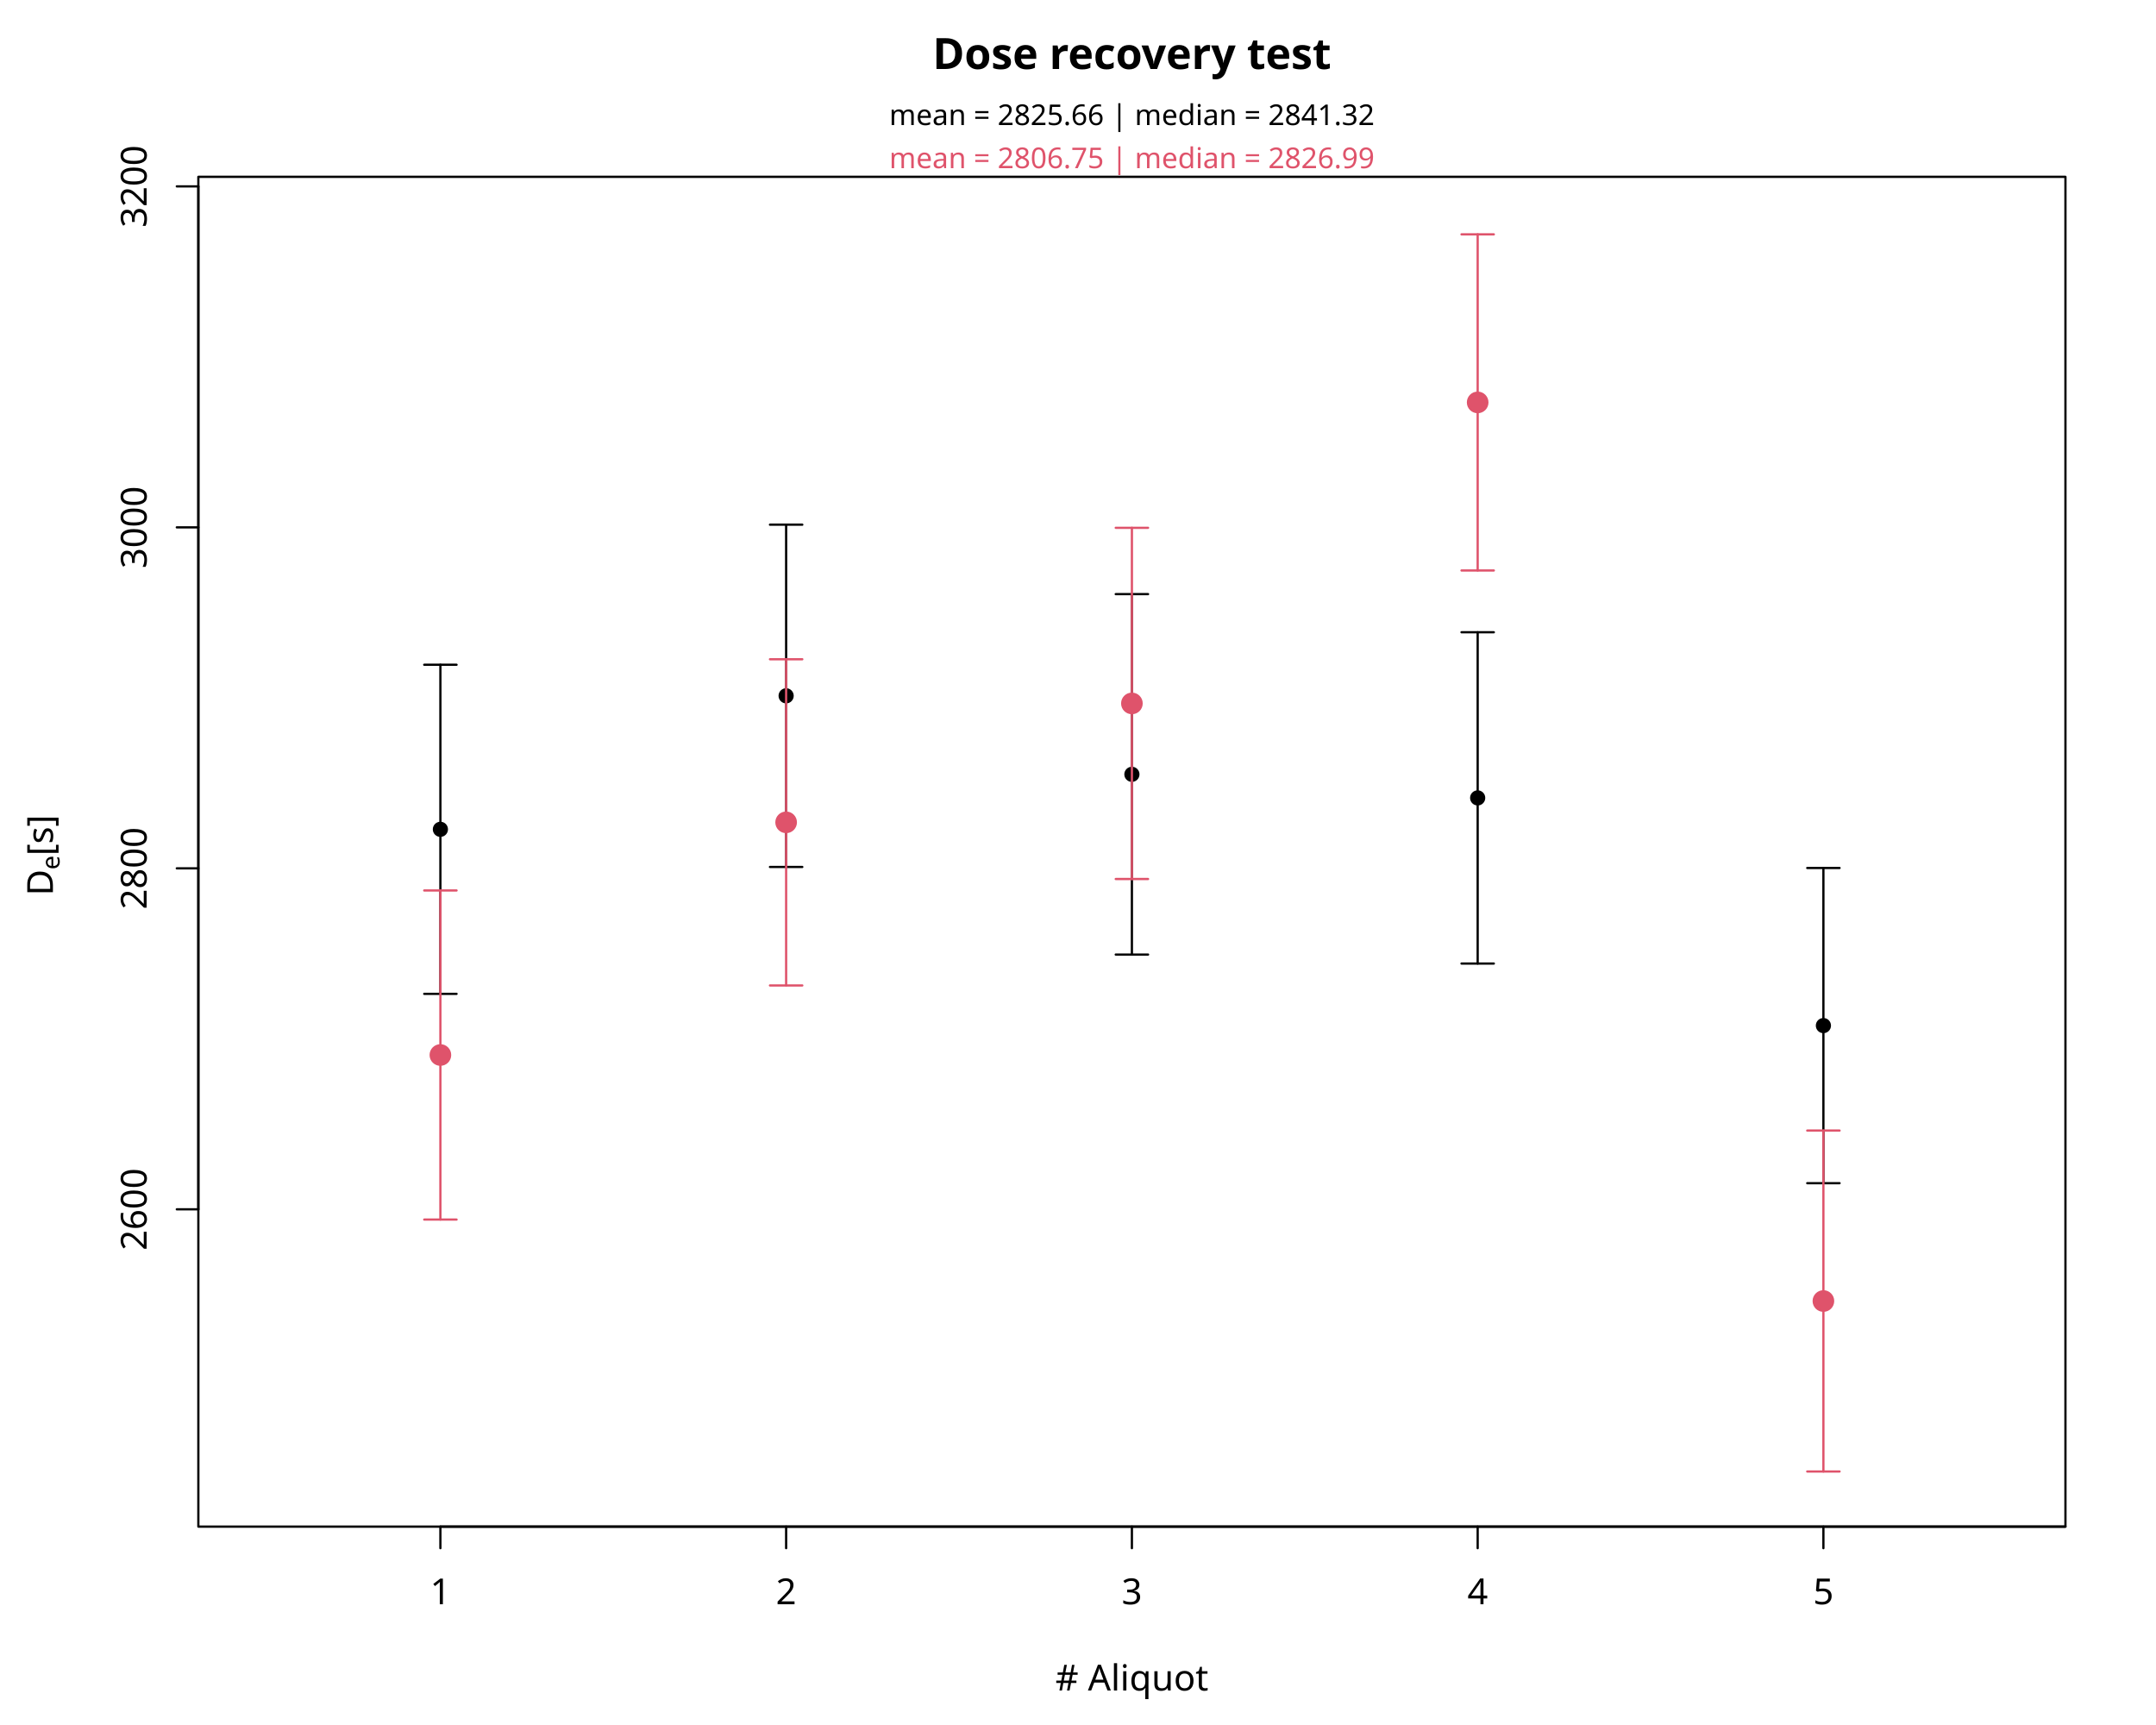
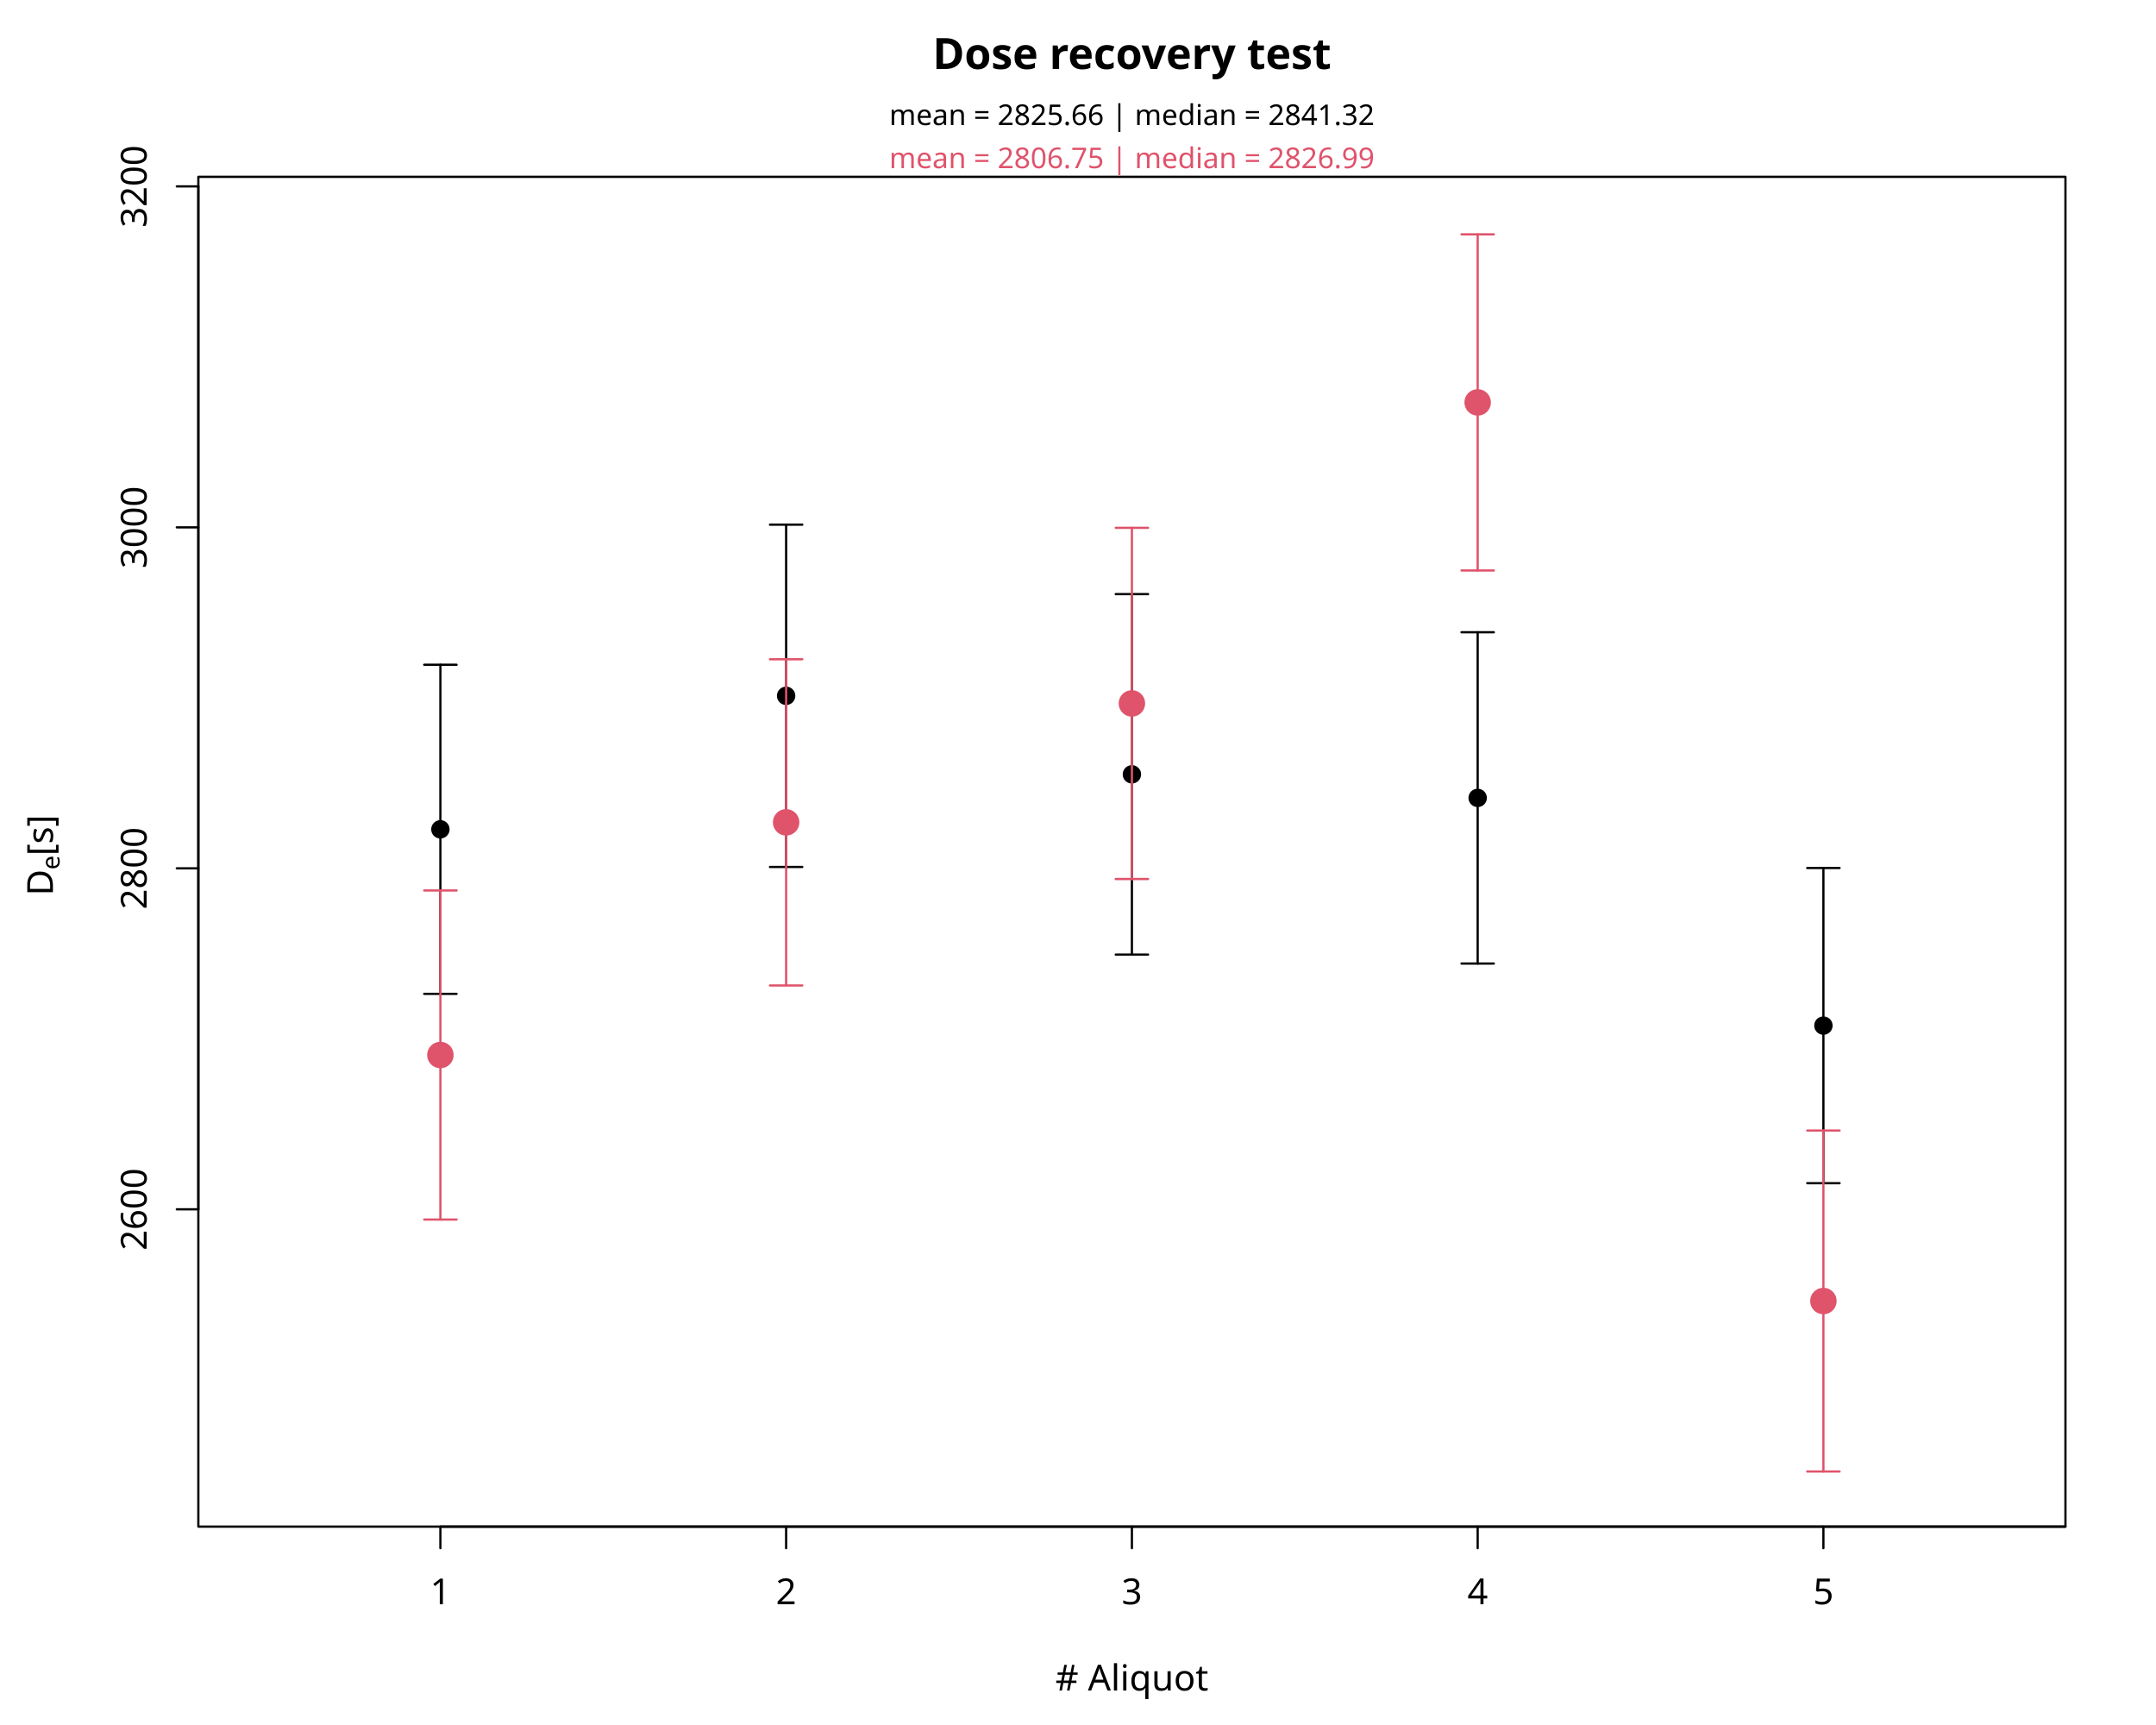
<svg xmlns="http://www.w3.org/2000/svg" class="svglite" data-engine-version="2.0" width="720.00pt" height="576.00pt" viewBox="0 0 720.00 576.00">
  <defs>
    <style type="text/css">
    .svglite line, .svglite polyline, .svglite polygon, .svglite path, .svglite rect, .svglite circle {
      fill: none;
      stroke: #000000;
      stroke-linecap: round;
      stroke-linejoin: round;
      stroke-miterlimit: 10.00;
    }
  </style>
  </defs>
  <rect width="100%" height="100%" style="stroke: none; fill: #FFFFFF;" />
  <defs>
    <clipPath id="cpMC4wMHw3MjAuMDB8MC4wMHw1NzYuMDA=">
      <rect x="0.00" y="0.00" width="720.00" height="576.00" />
    </clipPath>
  </defs>
  <g clip-path="url(#cpMC4wMHw3MjAuMDB8MC4wMHw1NzYuMDA=)">
    <line x1="66.24" y1="403.81" x2="66.24" y2="62.23" style="stroke-width: 0.75;" />
    <line x1="66.24" y1="403.81" x2="59.04" y2="403.81" style="stroke-width: 0.75;" />
    <line x1="66.24" y1="289.95" x2="59.04" y2="289.95" style="stroke-width: 0.75;" />
    <line x1="66.24" y1="176.09" x2="59.04" y2="176.09" style="stroke-width: 0.75;" />
    <line x1="66.24" y1="62.23" x2="59.04" y2="62.23" style="stroke-width: 0.75;" />
    <text transform="translate(48.96,403.81) rotate(-90)" text-anchor="middle" style="font-size: 12.00px; font-family: sans;" textLength="26.70px" lengthAdjust="spacingAndGlyphs">2600</text>
    <text transform="translate(48.96,289.95) rotate(-90)" text-anchor="middle" style="font-size: 12.00px; font-family: sans;" textLength="26.70px" lengthAdjust="spacingAndGlyphs">2800</text>
    <text transform="translate(48.96,176.09) rotate(-90)" text-anchor="middle" style="font-size: 12.00px; font-family: sans;" textLength="26.70px" lengthAdjust="spacingAndGlyphs">3000</text>
    <text transform="translate(48.96,62.23) rotate(-90)" text-anchor="middle" style="font-size: 12.00px; font-family: sans;" textLength="26.70px" lengthAdjust="spacingAndGlyphs">3200</text>
    <polygon points="66.24,509.76 689.76,509.76 689.76,59.04 66.24,59.04 " style="stroke-width: 0.75; fill: none;" />
    <text x="378.00" y="564.48" text-anchor="middle" style="font-size: 12.00px; font-family: sans;" textLength="46.70px" lengthAdjust="spacingAndGlyphs"># Aliquot</text>
    <text transform="translate(17.67,299.07) rotate(-90)" style="font-size: 12.00px; font-family: sans;" textLength="8.67px" lengthAdjust="spacingAndGlyphs">D</text>
    <text transform="translate(19.89,290.40) rotate(-90)" style="font-size: 8.40px; font-family: sans;" textLength="4.67px" lengthAdjust="spacingAndGlyphs">e</text>
    <text transform="translate(17.67,285.73) rotate(-90)" style="font-size: 12.00px; font-family: sans;" textLength="16.01px" lengthAdjust="spacingAndGlyphs"> [s]</text>
    <line x1="147.07" y1="509.76" x2="689.76" y2="509.76" style="stroke-width: 0.75;" />
    <line x1="147.07" y1="509.76" x2="147.07" y2="516.96" style="stroke-width: 0.75;" />
    <line x1="262.53" y1="509.76" x2="262.53" y2="516.96" style="stroke-width: 0.75;" />
    <line x1="378.00" y1="509.76" x2="378.00" y2="516.96" style="stroke-width: 0.75;" />
    <line x1="493.47" y1="509.76" x2="493.47" y2="516.96" style="stroke-width: 0.75;" />
    <line x1="608.93" y1="509.76" x2="608.93" y2="516.96" style="stroke-width: 0.75;" />
    <text x="147.07" y="535.68" text-anchor="middle" style="font-size: 12.00px; font-family: sans;" textLength="6.67px" lengthAdjust="spacingAndGlyphs">1</text>
    <text x="262.53" y="535.68" text-anchor="middle" style="font-size: 12.00px; font-family: sans;" textLength="6.67px" lengthAdjust="spacingAndGlyphs">2</text>
    <text x="378.00" y="535.68" text-anchor="middle" style="font-size: 12.00px; font-family: sans;" textLength="6.67px" lengthAdjust="spacingAndGlyphs">3</text>
    <text x="493.47" y="535.68" text-anchor="middle" style="font-size: 12.00px; font-family: sans;" textLength="6.67px" lengthAdjust="spacingAndGlyphs">4</text>
    <text x="608.93" y="535.68" text-anchor="middle" style="font-size: 12.00px; font-family: sans;" textLength="6.67px" lengthAdjust="spacingAndGlyphs">5</text>
    <text x="378.00" y="23.04" text-anchor="middle" style="font-size: 14.40px; font-weight: bold; font-family: sans;" textLength="120.08px" lengthAdjust="spacingAndGlyphs">Dose recovery test</text>
  </g>
  <defs>
    <clipPath id="cpNjYuMjR8Njg5Ljc2fDU5LjA0fDUwOS43Ng==">
      <rect x="66.24" y="59.04" width="623.52" height="450.72" />
    </clipPath>
  </defs>
  <g clip-path="url(#cpNjYuMjR8Njg5Ljc2fDU5LjA0fDUwOS43Ng==)">
-     <circle cx="147.07" cy="276.92" r="2.16" style="stroke-width: 0.75; fill: #000000;" />
-     <circle cx="262.53" cy="232.34" r="2.16" style="stroke-width: 0.75; fill: #000000;" />
-     <circle cx="378.00" cy="258.56" r="2.16" style="stroke-width: 0.75; fill: #000000;" />
-     <circle cx="493.47" cy="266.43" r="2.16" style="stroke-width: 0.75; fill: #000000;" />
-     <circle cx="608.93" cy="342.46" r="2.16" style="stroke-width: 0.75; fill: #000000;" />
+     <circle cx="147.07" cy="276.92" r="2.70" style="stroke-width: 0.75; fill: #000000;" />
+     <circle cx="262.53" cy="232.34" r="2.70" style="stroke-width: 0.75; fill: #000000;" />
+     <circle cx="378.00" cy="258.56" r="2.70" style="stroke-width: 0.75; fill: #000000;" />
+     <circle cx="493.47" cy="266.43" r="2.70" style="stroke-width: 0.75; fill: #000000;" />
+     <circle cx="608.93" cy="342.46" r="2.70" style="stroke-width: 0.75; fill: #000000;" />
    <line x1="147.07" y1="221.97" x2="147.07" y2="331.86" style="stroke-width: 0.75;" />
    <polyline points="152.47,221.97 147.07,221.97 141.67,221.97 " style="stroke-width: 0.75;" />
    <polyline points="141.67,331.86 147.07,331.86 152.47,331.86 " style="stroke-width: 0.75;" />
    <line x1="262.53" y1="175.20" x2="262.53" y2="289.49" style="stroke-width: 0.75;" />
    <polyline points="267.93,175.20 262.53,175.20 257.13,175.20 " style="stroke-width: 0.75;" />
    <polyline points="257.13,289.49 262.53,289.49 267.93,289.49 " style="stroke-width: 0.75;" />
    <line x1="378.00" y1="198.39" x2="378.00" y2="318.74" style="stroke-width: 0.75;" />
    <polyline points="383.40,198.39 378.00,198.39 372.60,198.39 " style="stroke-width: 0.75;" />
    <polyline points="372.60,318.74 378.00,318.74 383.40,318.74 " style="stroke-width: 0.75;" />
    <line x1="493.47" y1="211.12" x2="493.47" y2="321.74" style="stroke-width: 0.75;" />
    <polyline points="498.87,211.12 493.47,211.12 488.07,211.12 " style="stroke-width: 0.75;" />
    <polyline points="488.07,321.74 493.47,321.74 498.87,321.74 " style="stroke-width: 0.75;" />
    <line x1="608.93" y1="289.83" x2="608.93" y2="395.08" style="stroke-width: 0.75;" />
    <polyline points="614.33,289.83 608.93,289.83 603.53,289.83 " style="stroke-width: 0.75;" />
    <polyline points="603.53,395.08 608.93,395.08 614.33,395.08 " style="stroke-width: 0.75;" />
  </g>
  <g clip-path="url(#cpMC4wMHw3MjAuMDB8MC4wMHw1NzYuMDA=)">
    <text x="378.00" y="41.76" text-anchor="middle" style="font-size: 9.60px; font-family: sans;" textLength="154.63px" lengthAdjust="spacingAndGlyphs">mean = 2825.66 | median = 2841.32</text>
  </g>
  <g clip-path="url(#cpNjYuMjR8Njg5Ljc2fDU5LjA0fDUwOS43Ng==)">
-     <circle cx="147.07" cy="352.28" r="3.24" style="stroke-width: 0.75; stroke: #DF536B; fill: #DF536B;" />
-     <circle cx="262.53" cy="274.59" r="3.24" style="stroke-width: 0.75; stroke: #DF536B; fill: #DF536B;" />
-     <circle cx="378.00" cy="234.88" r="3.24" style="stroke-width: 0.75; stroke: #DF536B; fill: #DF536B;" />
-     <circle cx="493.47" cy="134.37" r="3.24" style="stroke-width: 0.75; stroke: #DF536B; fill: #DF536B;" />
-     <circle cx="608.93" cy="434.43" r="3.24" style="stroke-width: 0.75; stroke: #DF536B; fill: #DF536B;" />
+     <circle cx="147.07" cy="352.28" r="4.05" style="stroke-width: 0.75; stroke: #DF536B; fill: #DF536B;" />
+     <circle cx="262.53" cy="274.59" r="4.05" style="stroke-width: 0.75; stroke: #DF536B; fill: #DF536B;" />
+     <circle cx="378.00" cy="234.88" r="4.05" style="stroke-width: 0.75; stroke: #DF536B; fill: #DF536B;" />
+     <circle cx="493.47" cy="134.37" r="4.05" style="stroke-width: 0.75; stroke: #DF536B; fill: #DF536B;" />
+     <circle cx="608.93" cy="434.43" r="4.05" style="stroke-width: 0.75; stroke: #DF536B; fill: #DF536B;" />
    <line x1="147.07" y1="297.34" x2="147.07" y2="407.23" style="stroke-width: 0.75; stroke: #DF536B;" />
    <polyline points="152.47,297.34 147.07,297.34 141.67,297.34 " style="stroke-width: 0.75; stroke: #DF536B;" />
    <polyline points="141.67,407.23 147.07,407.23 152.47,407.23 " style="stroke-width: 0.75; stroke: #DF536B;" />
    <line x1="262.53" y1="220.13" x2="262.53" y2="329.05" style="stroke-width: 0.75; stroke: #DF536B;" />
    <polyline points="267.93,220.13 262.53,220.13 257.13,220.13 " style="stroke-width: 0.75; stroke: #DF536B;" />
    <polyline points="257.13,329.05 262.53,329.05 267.93,329.05 " style="stroke-width: 0.75; stroke: #DF536B;" />
    <line x1="378.00" y1="176.24" x2="378.00" y2="293.51" style="stroke-width: 0.75; stroke: #DF536B;" />
    <polyline points="383.40,176.24 378.00,176.24 372.60,176.24 " style="stroke-width: 0.75; stroke: #DF536B;" />
    <polyline points="372.60,293.51 378.00,293.51 383.40,293.51 " style="stroke-width: 0.75; stroke: #DF536B;" />
    <line x1="493.47" y1="78.25" x2="493.47" y2="190.49" style="stroke-width: 0.75; stroke: #DF536B;" />
    <polyline points="498.87,78.25 493.47,78.25 488.07,78.25 " style="stroke-width: 0.75; stroke: #DF536B;" />
    <polyline points="488.07,190.49 493.47,190.49 498.87,190.49 " style="stroke-width: 0.75; stroke: #DF536B;" />
    <line x1="608.93" y1="377.51" x2="608.93" y2="491.35" style="stroke-width: 0.75; stroke: #DF536B;" />
    <polyline points="614.33,377.51 608.93,377.51 603.53,377.51 " style="stroke-width: 0.75; stroke: #DF536B;" />
    <polyline points="603.53,491.35 608.93,491.35 614.33,491.35 " style="stroke-width: 0.75; stroke: #DF536B;" />
  </g>
  <g clip-path="url(#cpMC4wMHw3MjAuMDB8MC4wMHw1NzYuMDA=)">
    <text x="378.00" y="56.16" text-anchor="middle" style="font-size: 9.60px; fill: #DF536B; font-family: sans;" textLength="154.63px" lengthAdjust="spacingAndGlyphs">mean = 2806.75 | median = 2826.99</text>
  </g>
</svg>
